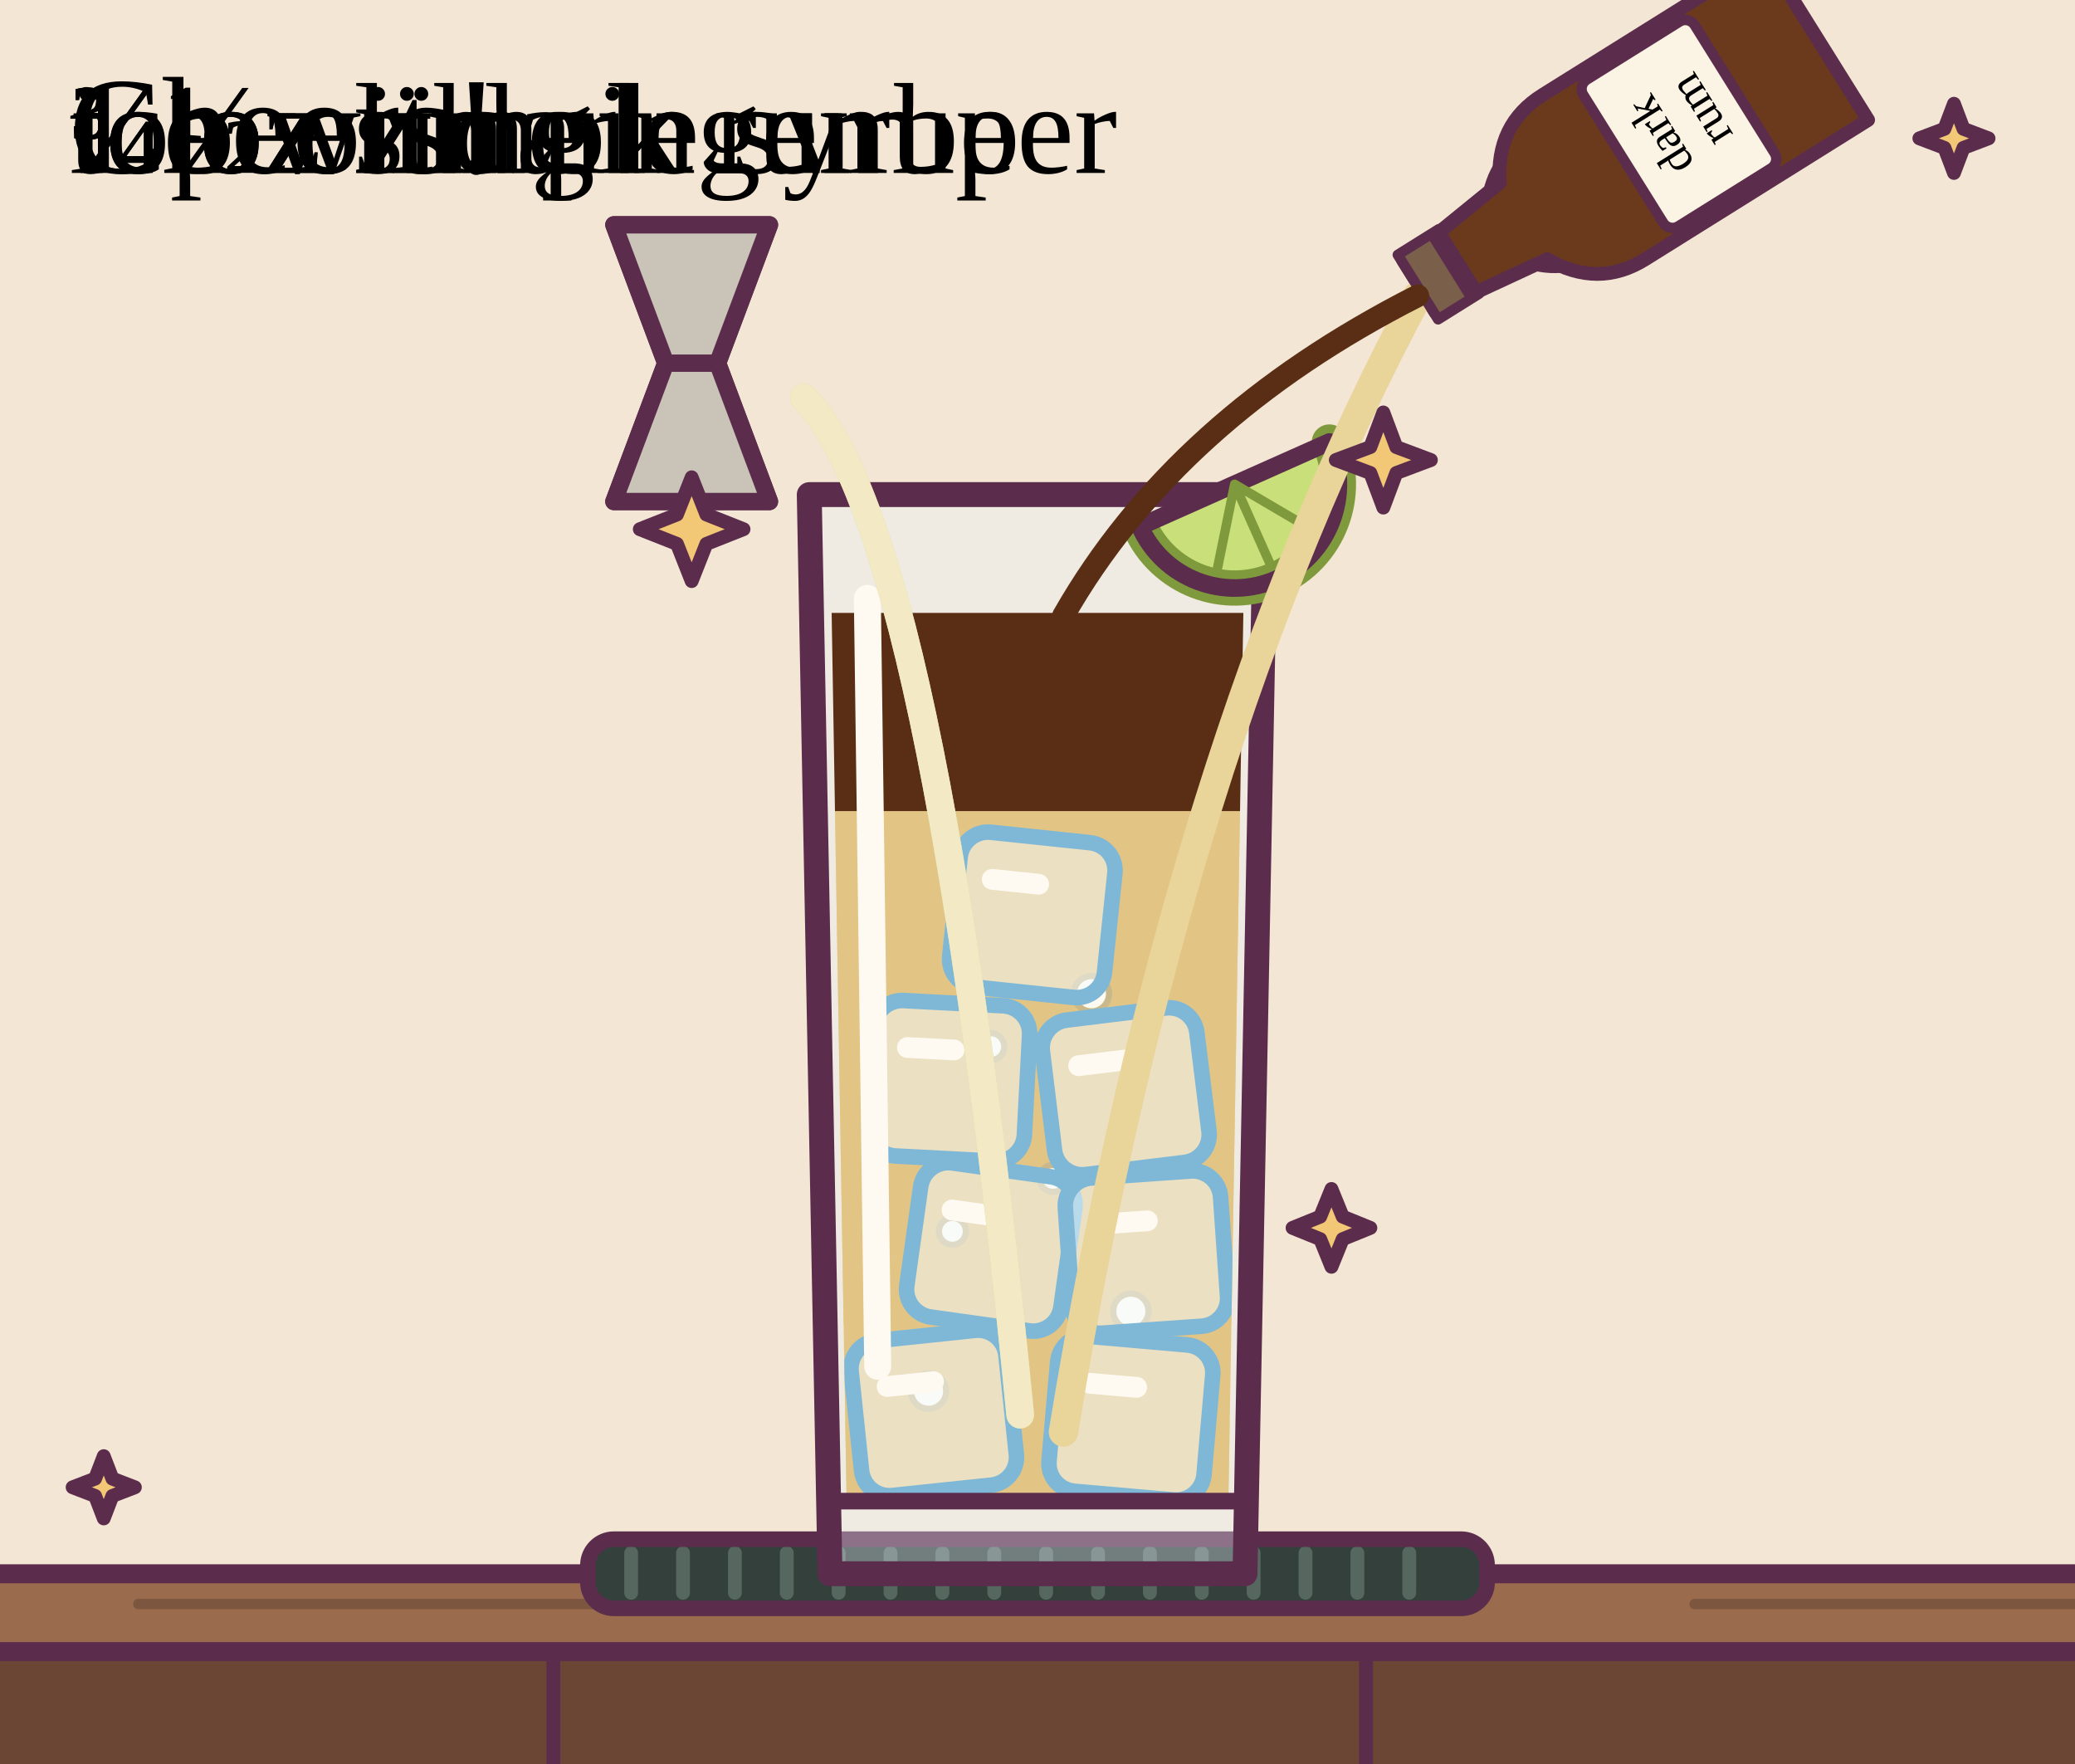
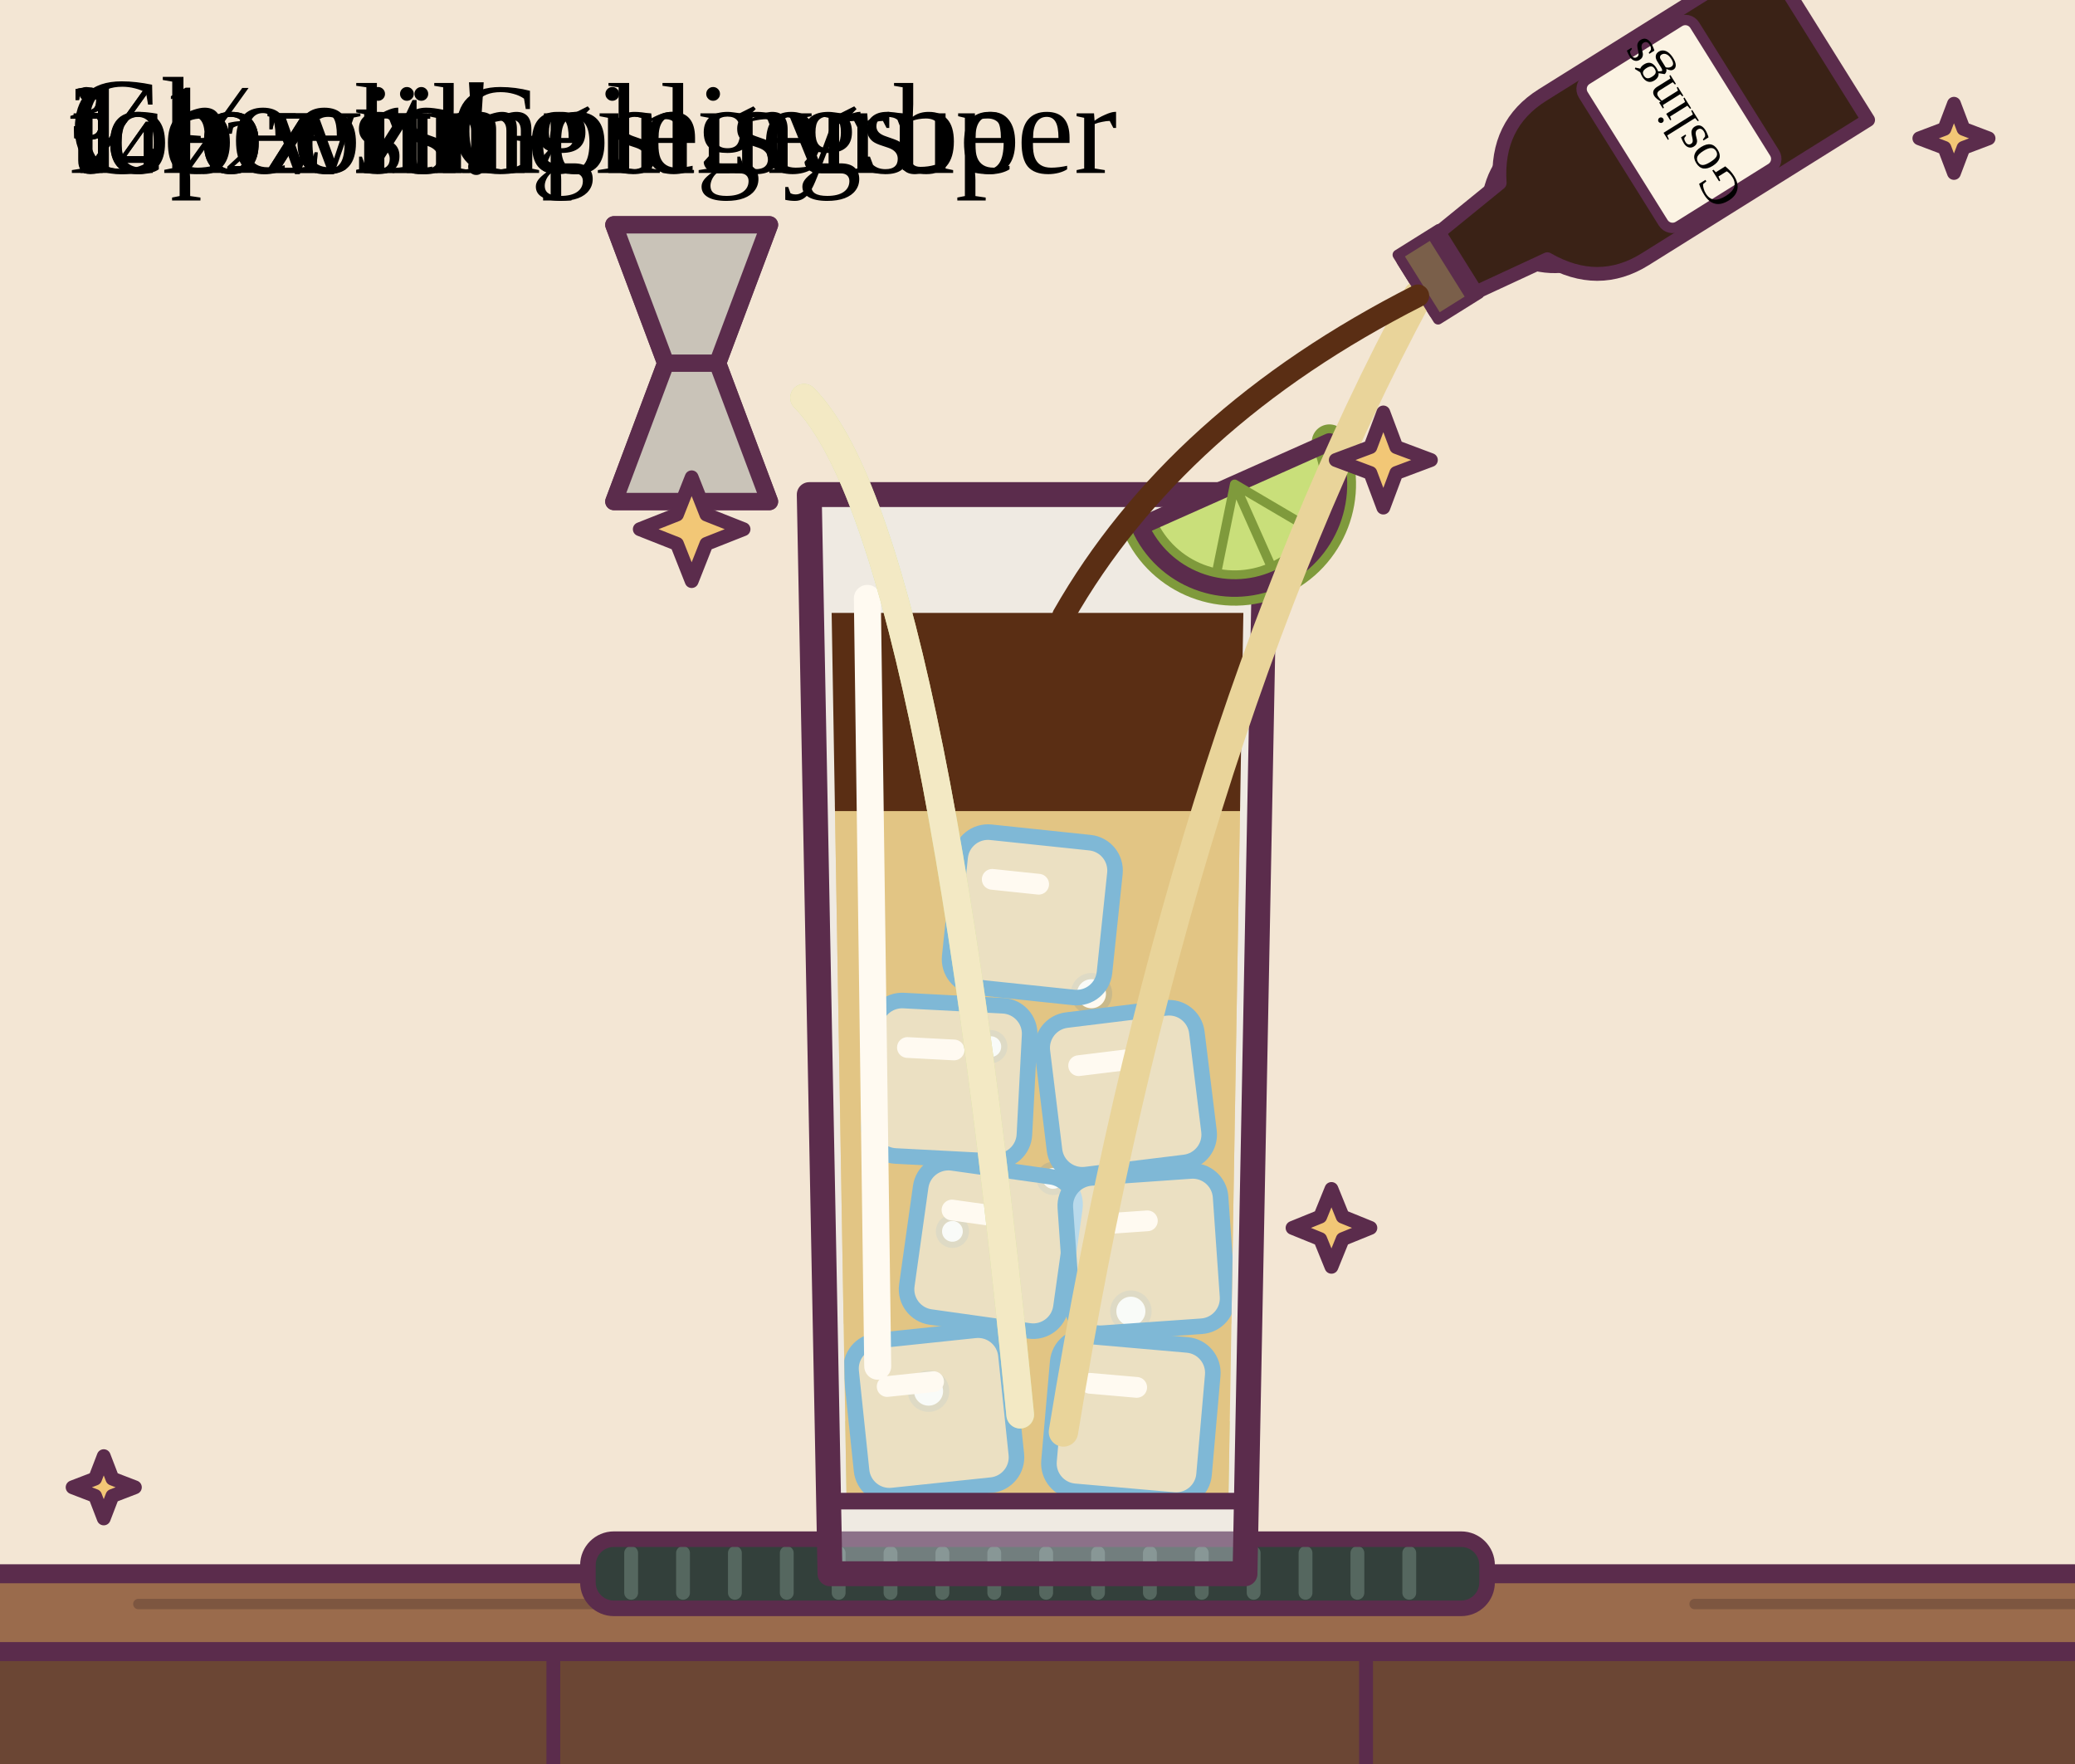
- <svg viewBox="0 0 240 204" role="img" aria-label="How to make a Dark and Stormy, step by step: Fill with ice. Fill a highball glass with ice. Lime, simple and ginger beer. Pour in the lime juice and simple syrup, then top with the ginger beer. Float the rum. Pour the dark rum slowly over the top, so it floats like a storm cloud. Garnish. A lime wedge on the rim. Cheers!">
+ <svg viewBox="0 0 240 204" role="img" aria-label="How to make a Dark and Stormy, step by step: Fill with ice. Fill a highball glass with ice. Lime, simple and ginger beer. Pour in the lime juice and simple syrup, then top with the ginger beer. Float the rum. Pour the Goslings slowly over the top, so it floats like a storm cloud. Garnish. A lime wedge on the rim. Cheers!">
  <g transform="translate(-104 -14)">
    <g filter="url(#wash)">
      <rect x="0" y="0" width="400" height="236" fill="#f3e6d4" />
    </g>
    <rect x="0" y="196" width="400" height="40" fill="#6e4b39" />
    <g filter="url(#wash)">
      <rect x="0" y="196" width="400" height="9" fill="#9a6b4c" />
      <rect x="0" y="205" width="400" height="31" fill="#6b4634" />
    </g>
    <g filter="url(#crayon)" fill="none" stroke="#5b2c4c" stroke-width="2.2" stroke-linecap="round" stroke-linejoin="round">
      <path d="M0 196 H400 M0 205 H400" />
      <path d="M64 205 V236" stroke-width="1.6" />
      <path d="M168 205 V236" stroke-width="1.6" />
      <path d="M262 205 V236" stroke-width="1.6" />
      <path d="M352 205 V236" stroke-width="1.6" />
      <path d="M22 199.5 h38" stroke="#7d5640" stroke-width="1.2" />
      <path d="M120 199.5 h54" stroke="#7d5640" stroke-width="1.2" />
      <path d="M230 199.5 h30" stroke="#7d5640" stroke-width="1.2" />
      <path d="M300 199.5 h46" stroke="#7d5640" stroke-width="1.2" />
    </g>
    <rect x="172" y="192" width="104" height="8" rx="3" fill="#33403b" />
    <path d="M177 193.6 v4.6" stroke="#55675f" stroke-width="1.6" stroke-linecap="round" />
    <path d="M183 193.6 v4.6" stroke="#55675f" stroke-width="1.6" stroke-linecap="round" />
    <path d="M189 193.6 v4.6" stroke="#55675f" stroke-width="1.6" stroke-linecap="round" />
    <path d="M195 193.6 v4.6" stroke="#55675f" stroke-width="1.6" stroke-linecap="round" />
    <path d="M201 193.6 v4.6" stroke="#55675f" stroke-width="1.6" stroke-linecap="round" />
    <path d="M207 193.6 v4.6" stroke="#55675f" stroke-width="1.6" stroke-linecap="round" />
    <path d="M213 193.6 v4.6" stroke="#55675f" stroke-width="1.6" stroke-linecap="round" />
    <path d="M219 193.6 v4.6" stroke="#55675f" stroke-width="1.6" stroke-linecap="round" />
    <path d="M225 193.6 v4.6" stroke="#55675f" stroke-width="1.6" stroke-linecap="round" />
    <path d="M231 193.6 v4.6" stroke="#55675f" stroke-width="1.6" stroke-linecap="round" />
    <path d="M237 193.6 v4.6" stroke="#55675f" stroke-width="1.6" stroke-linecap="round" />
    <path d="M243 193.6 v4.6" stroke="#55675f" stroke-width="1.6" stroke-linecap="round" />
    <path d="M249 193.6 v4.6" stroke="#55675f" stroke-width="1.6" stroke-linecap="round" />
    <path d="M255 193.6 v4.6" stroke="#55675f" stroke-width="1.6" stroke-linecap="round" />
    <path d="M261 193.6 v4.6" stroke="#55675f" stroke-width="1.6" stroke-linecap="round" />
    <path d="M267 193.6 v4.6" stroke="#55675f" stroke-width="1.6" stroke-linecap="round" />
    <g filter="url(#crayon)" fill="none" stroke="#5b2c4c" stroke-width="2.6" stroke-linecap="round" stroke-linejoin="round">
      <rect x="172" y="192" width="104" height="8" rx="3" stroke-width="1.8" />
    </g>
    <g class="twinkle d2" style="transform-origin:330px 30px">
      <path d="M330 26 L331.1 28.9 L334 30 L331.1 31.1 L330 34 L328.9 31.1 L326 30 L328.9 28.9Z" fill="#f2c776" stroke="#5b2c4c" stroke-width="1.6" stroke-linejoin="round" />
    </g>
    <g class="twinkle d3" style="transform-origin:116px 186px">
      <path d="M116 182.4 L117 185 L119.6 186 L117 187 L116 189.6 L115 187 L112.4 186 L115 185Z" fill="#f2c776" stroke="#5b2c4c" stroke-width="1.6" stroke-linejoin="round" />
    </g>
    <g transform="translate(224 196) scale(1.2)">
      <g filter="url(#wash)">
        <path d="M-22 -104 L22 -104 L20 0 L-20 0Z" fill="#e7f1fb" opacity=".35" />
      </g>
      <g class="gc13">
        <clipPath id="dark-and-stormy-gl">
          <path d="M-20 -102 L20 -102 L18.4 -7 L-18.4 -7Z" />
        </clipPath>
        <g clip-path="url(#dark-and-stormy-gl)">
          <g filter="url(#wash)">
            <g class="band1" style="transform-origin:0px -5.5px">
              <rect x="-40" y="-15.4" width="80" height="9.9" fill="#cfe39a" />
            </g>
            <g class="band2" style="transform-origin:0px -14.8px">
              <rect x="-40" y="-24.6" width="80" height="9.9" fill="#f3e9c4" />
            </g>
            <g class="band3" style="transform-origin:0px -24px">
              <rect x="-40" y="-74.1" width="80" height="50" fill="#e9d49a" />
            </g>
          </g>
          <g class="mixd5">
            <g filter="url(#wash)">
              <rect x="-40" y="-74.1" width="80" height="68.5" fill="#e2c584" />
            </g>
            <circle class="bub u0" cx="-10.5" cy="-17.6" r="1.7" fill="#fffaf1" stroke="#c9b98a" stroke-width=".6" />
            <circle class="bub u1" cx="1.5" cy="-38.1" r="1.3" fill="#fffaf1" stroke="#c9b98a" stroke-width=".6" />
            <circle class="bub u2" cx="9" cy="-25.3" r="1.7" fill="#fffaf1" stroke="#c9b98a" stroke-width=".6" />
            <circle class="bub u0" cx="-4.5" cy="-50.8" r="1.3" fill="#fffaf1" stroke="#c9b98a" stroke-width=".6" />
            <circle class="bub u1" cx="5.2" cy="-55.9" r="1.7" fill="#fffaf1" stroke="#c9b98a" stroke-width=".6" />
            <circle class="bub u2" cx="-8.2" cy="-33" r="1.3" fill="#fffaf1" stroke="#c9b98a" stroke-width=".6" />
          </g>
          <g filter="url(#wash)">
            <g class="band4" style="transform-origin:0px -73.5px">
              <rect x="-40" y="-92.6" width="80" height="19.1" fill="#5a2e14" />
            </g>
          </g>
          <g class="gice6">
            <g>
              <g transform="rotate(-6 -10 -15.5)">
                <g filter="url(#wash)">
                  <rect x="-17.5" y="-23" width="15" height="15" rx="2.7" fill="#f4fbff" opacity=".5" />
                </g>
                <g filter="url(#crayon)" fill="none" stroke="#5b2c4c" stroke-width="2.6" stroke-linecap="round" stroke-linejoin="round">
                  <rect x="-17.5" y="-23" width="15" height="15" rx="2.7" stroke="#7fb8d6" stroke-width="1.5" />
                  <path d="M-14.2 -18.5 h4.5" stroke="#fffaf1" stroke-width="2" />
                </g>
              </g>
            </g>
          </g>
          <g class="gice7">
            <g>
              <g transform="rotate(5 9 -15)">
                <g filter="url(#wash)">
                  <rect x="1.5" y="-22.5" width="15" height="15" rx="2.7" fill="#f4fbff" opacity=".5" />
                </g>
                <g filter="url(#crayon)" fill="none" stroke="#5b2c4c" stroke-width="2.6" stroke-linecap="round" stroke-linejoin="round">
                  <rect x="1.5" y="-22.5" width="15" height="15" rx="2.7" stroke="#7fb8d6" stroke-width="1.5" />
                  <path d="M4.8 -18 h4.5" stroke="#fffaf1" stroke-width="2" />
                </g>
              </g>
            </g>
          </g>
          <g class="gice8">
            <g>
              <g transform="rotate(8 -4.5 -31.5)">
                <g filter="url(#wash)">
                  <rect x="-12" y="-39" width="15" height="15" rx="2.7" fill="#f4fbff" opacity=".5" />
                </g>
                <g filter="url(#crayon)" fill="none" stroke="#5b2c4c" stroke-width="2.6" stroke-linecap="round" stroke-linejoin="round">
                  <rect x="-12" y="-39" width="15" height="15" rx="2.7" stroke="#7fb8d6" stroke-width="1.5" />
                  <path d="M-8.7 -34.5 h4.5" stroke="#fffaf1" stroke-width="2" />
                </g>
              </g>
            </g>
          </g>
          <g class="gice9">
            <g>
              <g transform="rotate(-4 10.5 -31)">
                <g filter="url(#wash)">
                  <rect x="3" y="-38.5" width="15" height="15" rx="2.7" fill="#f4fbff" opacity=".5" />
                </g>
                <g filter="url(#crayon)" fill="none" stroke="#5b2c4c" stroke-width="2.6" stroke-linecap="round" stroke-linejoin="round">
                  <rect x="3" y="-38.5" width="15" height="15" rx="2.7" stroke="#7fb8d6" stroke-width="1.5" />
                  <path d="M6.3 -34 h4.5" stroke="#fffaf1" stroke-width="2" />
                </g>
              </g>
            </g>
          </g>
          <g class="gice10">
            <g>
              <g transform="rotate(3 -8.5 -47.5)">
                <g filter="url(#wash)">
                  <rect x="-16" y="-55" width="15" height="15" rx="2.7" fill="#f4fbff" opacity=".5" />
                </g>
                <g filter="url(#crayon)" fill="none" stroke="#5b2c4c" stroke-width="2.6" stroke-linecap="round" stroke-linejoin="round">
                  <rect x="-16" y="-55" width="15" height="15" rx="2.7" stroke="#7fb8d6" stroke-width="1.5" />
                  <path d="M-12.7 -50.5 h4.5" stroke="#fffaf1" stroke-width="2" />
                </g>
              </g>
            </g>
          </g>
          <g class="gice11">
            <g>
              <g transform="rotate(-7 8.5 -46.5)">
                <g filter="url(#wash)">
                  <rect x="1" y="-54" width="15" height="15" rx="2.7" fill="#f4fbff" opacity=".5" />
                </g>
                <g filter="url(#crayon)" fill="none" stroke="#5b2c4c" stroke-width="2.6" stroke-linecap="round" stroke-linejoin="round">
                  <rect x="1" y="-54" width="15" height="15" rx="2.7" stroke="#7fb8d6" stroke-width="1.5" />
                  <path d="M4.3 -49.5 h4.5" stroke="#fffaf1" stroke-width="2" />
                </g>
              </g>
            </g>
          </g>
          <g class="gice12">
            <g>
              <g transform="rotate(6 -0.5 -63.5)">
                <g filter="url(#wash)">
                  <rect x="-8" y="-71" width="15" height="15" rx="2.7" fill="#f4fbff" opacity=".5" />
                </g>
                <g filter="url(#crayon)" fill="none" stroke="#5b2c4c" stroke-width="2.6" stroke-linecap="round" stroke-linejoin="round">
                  <rect x="-8" y="-71" width="15" height="15" rx="2.7" stroke="#7fb8d6" stroke-width="1.5" />
                  <path d="M-4.7 -66.5 h4.5" stroke="#fffaf1" stroke-width="2" />
                </g>
              </g>
            </g>
          </g>
        </g>
      </g>
      <g filter="url(#crayon)" fill="none" stroke="#5b2c4c" stroke-width="2.6" stroke-linecap="round" stroke-linejoin="round">
        <path d="M-22 -104 L22 -104 L20 0 L-20 0Z" stroke-width="2.4" />
        <path d="M-19.6 -7 H19.6" stroke-width="1.6" />
        <path d="M-16.4 -94 L-15.4 -20" stroke="#fffaf1" stroke-width="2.6" />
      </g>
      <g class="garn14">
        <g transform="translate(19 -105)">
          <g transform="rotate(-24)">
            <g filter="url(#wash)">
              <path d="M-10 0 A10 10 0 0 0 10 0Z" fill="#c9df7a" />
            </g>
            <g filter="url(#crayon)" fill="none" stroke="#5b2c4c" stroke-width="2.6" stroke-linecap="round" stroke-linejoin="round">
              <path d="M-10 0 A10 10 0 0 0 10 0" stroke="#7f9a3c" stroke-width="3.4" />
              <path d="M-10 0 A10 10 0 0 0 10 0Z" stroke-width="1.7" />
              <path d="M0 0 L-5 7 M0 0 L0 8.6 M0 0 L5 7" stroke="#7f9a3c" stroke-width=".9" />
            </g>
          </g>
        </g>
      </g>
    </g>
    <g class="jig16" style="transform-origin:184px 56px">
      <g transform="translate(184 56)">
        <g filter="url(#wash)">
          <path d="M-9 -16 L9 -16 L3 0 L9 16 L-9 16 L-3 0Z" fill="#c9c3b8" />
        </g>
        <g filter="url(#crayon)" fill="none" stroke="#5b2c4c" stroke-width="2.6" stroke-linecap="round" stroke-linejoin="round">
          <path d="M-9 -16 L9 -16 L3 0 L9 16 L-9 16 L-3 0Z M-3 0 H3" stroke-width="2" />
        </g>
      </g>
    </g>
    <g filter="url(#crayon)" fill="none" stroke="#5b2c4c" stroke-width="2.6" stroke-linecap="round" stroke-linejoin="round" class="pour17">
      <path d="M197 60 Q212 75.2 222 177.6" stroke="#cfe39a" stroke-width="3.2" />
    </g>
    <g class="jig19" style="transform-origin:184px 56px">
      <g transform="translate(184 56)">
        <g filter="url(#wash)">
          <path d="M-9 -16 L9 -16 L3 0 L9 16 L-9 16 L-3 0Z" fill="#c9c3b8" />
        </g>
        <g filter="url(#crayon)" fill="none" stroke="#5b2c4c" stroke-width="2.6" stroke-linecap="round" stroke-linejoin="round">
          <path d="M-9 -16 L9 -16 L3 0 L9 16 L-9 16 L-3 0Z M-3 0 H3" stroke-width="2" />
        </g>
      </g>
    </g>
    <g filter="url(#crayon)" fill="none" stroke="#5b2c4c" stroke-width="2.6" stroke-linecap="round" stroke-linejoin="round" class="pour20">
      <path d="M197 60 Q212 75.2 222 177.6" stroke="#f3e9c4" stroke-width="3.2" />
    </g>
    <g class="btl22" style="transform-origin:268px 47.2px">
      <g transform="translate(268 47.2) rotate(-122)">
        <g transform="translate(0 43.2) scale(0.8)">
          <g filter="url(#wash)">
            <path d="M-9.5 0 L-9.5 -30 Q-9.5 -36 -3.5 -40 L-3.5 -50 L3.5 -50 L3.5 -40 Q9.5 -36 9.5 -30 L9.5 0Z" fill="#b9783c" />
            <rect x="-8.5" y="-27" width="17" height="17" rx="1.6" fill="#fbf3e3" />
            <path d="M-4.4 -54 h8.8 v5 h-8.8Z" fill="#7a5f4a" />
          </g>
          <g filter="url(#crayon)" fill="none" stroke="#5b2c4c" stroke-width="2.6" stroke-linecap="round" stroke-linejoin="round">
            <path d="M-9.5 0 L-9.5 -30 Q-9.5 -36 -3.5 -40 L-3.5 -50 L3.5 -50 L3.5 -40 Q9.5 -36 9.5 -30 L9.5 0Z" stroke-width="2" />
            <rect x="-8.5" y="-27" width="17" height="17" rx="1.6" stroke-width="1.5" />
            <path d="M-4.4 -54 h8.8 v5 h-8.8Z" stroke-width="1.5" />
          </g>
          <text class="letter" x="0" y="-19.5" font-size="6.8" text-anchor="middle" textLength="14" lengthAdjust="spacingAndGlyphs">ginger</text>
          <text class="letter" x="0" y="-12.6" font-size="6.8" text-anchor="middle">beer</text>
        </g>
      </g>
    </g>
    <g filter="url(#crayon)" fill="none" stroke="#5b2c4c" stroke-width="2.6" stroke-linecap="round" stroke-linejoin="round" class="pour23">
      <path d="M268 48.2 Q240 100.2 227 179.6" stroke="#e9d49a" stroke-width="3.4" />
    </g>
    <g class="btl25" style="transform-origin:268px 47.2px">
      <g transform="translate(268 47.2) rotate(-122)">
        <g transform="translate(0 54.4) scale(0.8)">
          <g filter="url(#wash)">
-             <path d="M-14 0 L-14 -38 Q-14 -46 -6.5 -50 L-5 -62 L5 -62 L6.5 -50 Q14 -46 14 -38 L14 0Z" fill="#6b3a1c" />
+             <path d="M-14 0 L-14 -38 Q-14 -46 -6.5 -50 L-5 -62 L5 -62 L6.5 -50 Q14 -46 14 -38 L14 0Z" fill="#3a2216" />
            <rect x="-12.5" y="-33" width="25" height="19" rx="1.6" fill="#fbf3e3" />
            <path d="M-5.5 -68 h11 v7 h-11Z" fill="#7a5f4a" />
          </g>
          <g filter="url(#crayon)" fill="none" stroke="#5b2c4c" stroke-width="2.6" stroke-linecap="round" stroke-linejoin="round">
            <path d="M-14 0 L-14 -38 Q-14 -46 -6.5 -50 L-5 -62 L5 -62 L6.5 -50 Q14 -46 14 -38 L14 0Z" stroke-width="2" />
            <rect x="-12.5" y="-33" width="25" height="19" rx="1.6" stroke-width="1.5" />
            <path d="M-5.5 -68 h11 v7 h-11Z" stroke-width="1.5" />
          </g>
-           <text class="letter" x="0" y="-24.5" font-size="6.8" text-anchor="middle">dark</text>
-           <text class="letter" x="0" y="-17.6" font-size="6.8" text-anchor="middle">rum</text>
+           <text class="letter" x="0" y="-20.8" font-size="7.6" text-anchor="middle" textLength="22" lengthAdjust="spacingAndGlyphs">Goslings</text>
        </g>
      </g>
    </g>
    <g filter="url(#crayon)" fill="none" stroke="#5b2c4c" stroke-width="2.6" stroke-linecap="round" stroke-linejoin="round" class="pour26">
      <path d="M268 48.2 Q240 62.4 227 85.2" stroke="#5a2e14" stroke-width="2.6" />
    </g>
    <g class="cheer29">
      <g class="twinkle" style="transform-origin:184px 75.2px">
        <path d="M184 69.2 L185.7 73.5 L190 75.2 L185.7 76.9 L184 81.2 L182.3 76.9 L178 75.2 L182.3 73.5Z" fill="#f2c776" stroke="#5b2c4c" stroke-width="1.6" stroke-linejoin="round" />
      </g>
      <g class="twinkle d2" style="transform-origin:264px 67.2px">
        <path d="M264 61.7 L265.5 65.7 L269.5 67.2 L265.5 68.7 L264 72.7 L262.5 68.7 L258.5 67.2 L262.5 65.7Z" fill="#f2c776" stroke="#5b2c4c" stroke-width="1.6" stroke-linejoin="round" />
      </g>
      <g class="twinkle d3" style="transform-origin:258px 156px">
        <path d="M258 151.5 L259.3 154.7 L262.5 156 L259.3 157.3 L258 160.5 L256.7 157.3 L253.5 156 L256.7 154.7Z" fill="#f2c776" stroke="#5b2c4c" stroke-width="1.6" stroke-linejoin="round" />
      </g>
    </g>
    <text class="letter cap15" x="112" y="34" font-size="15">ice</text>
    <text class="letter cap18" x="112" y="34" font-size="15">¾ oz lime</text>
    <text class="letter cap21" x="112" y="34" font-size="15">¾ oz simple syrup</text>
    <text class="letter cap24" x="112" y="34" font-size="15">top with ginger beer</text>
-     <text class="letter cap27" x="112" y="34" font-size="15">1 ½ oz dark rum</text>
+     <text class="letter cap27" x="112" y="34" font-size="15">1 ½ oz Goslings</text>
    <text class="letter cap28" x="112" y="34" font-size="16">Cheers!</text>
  </g>
</svg>
